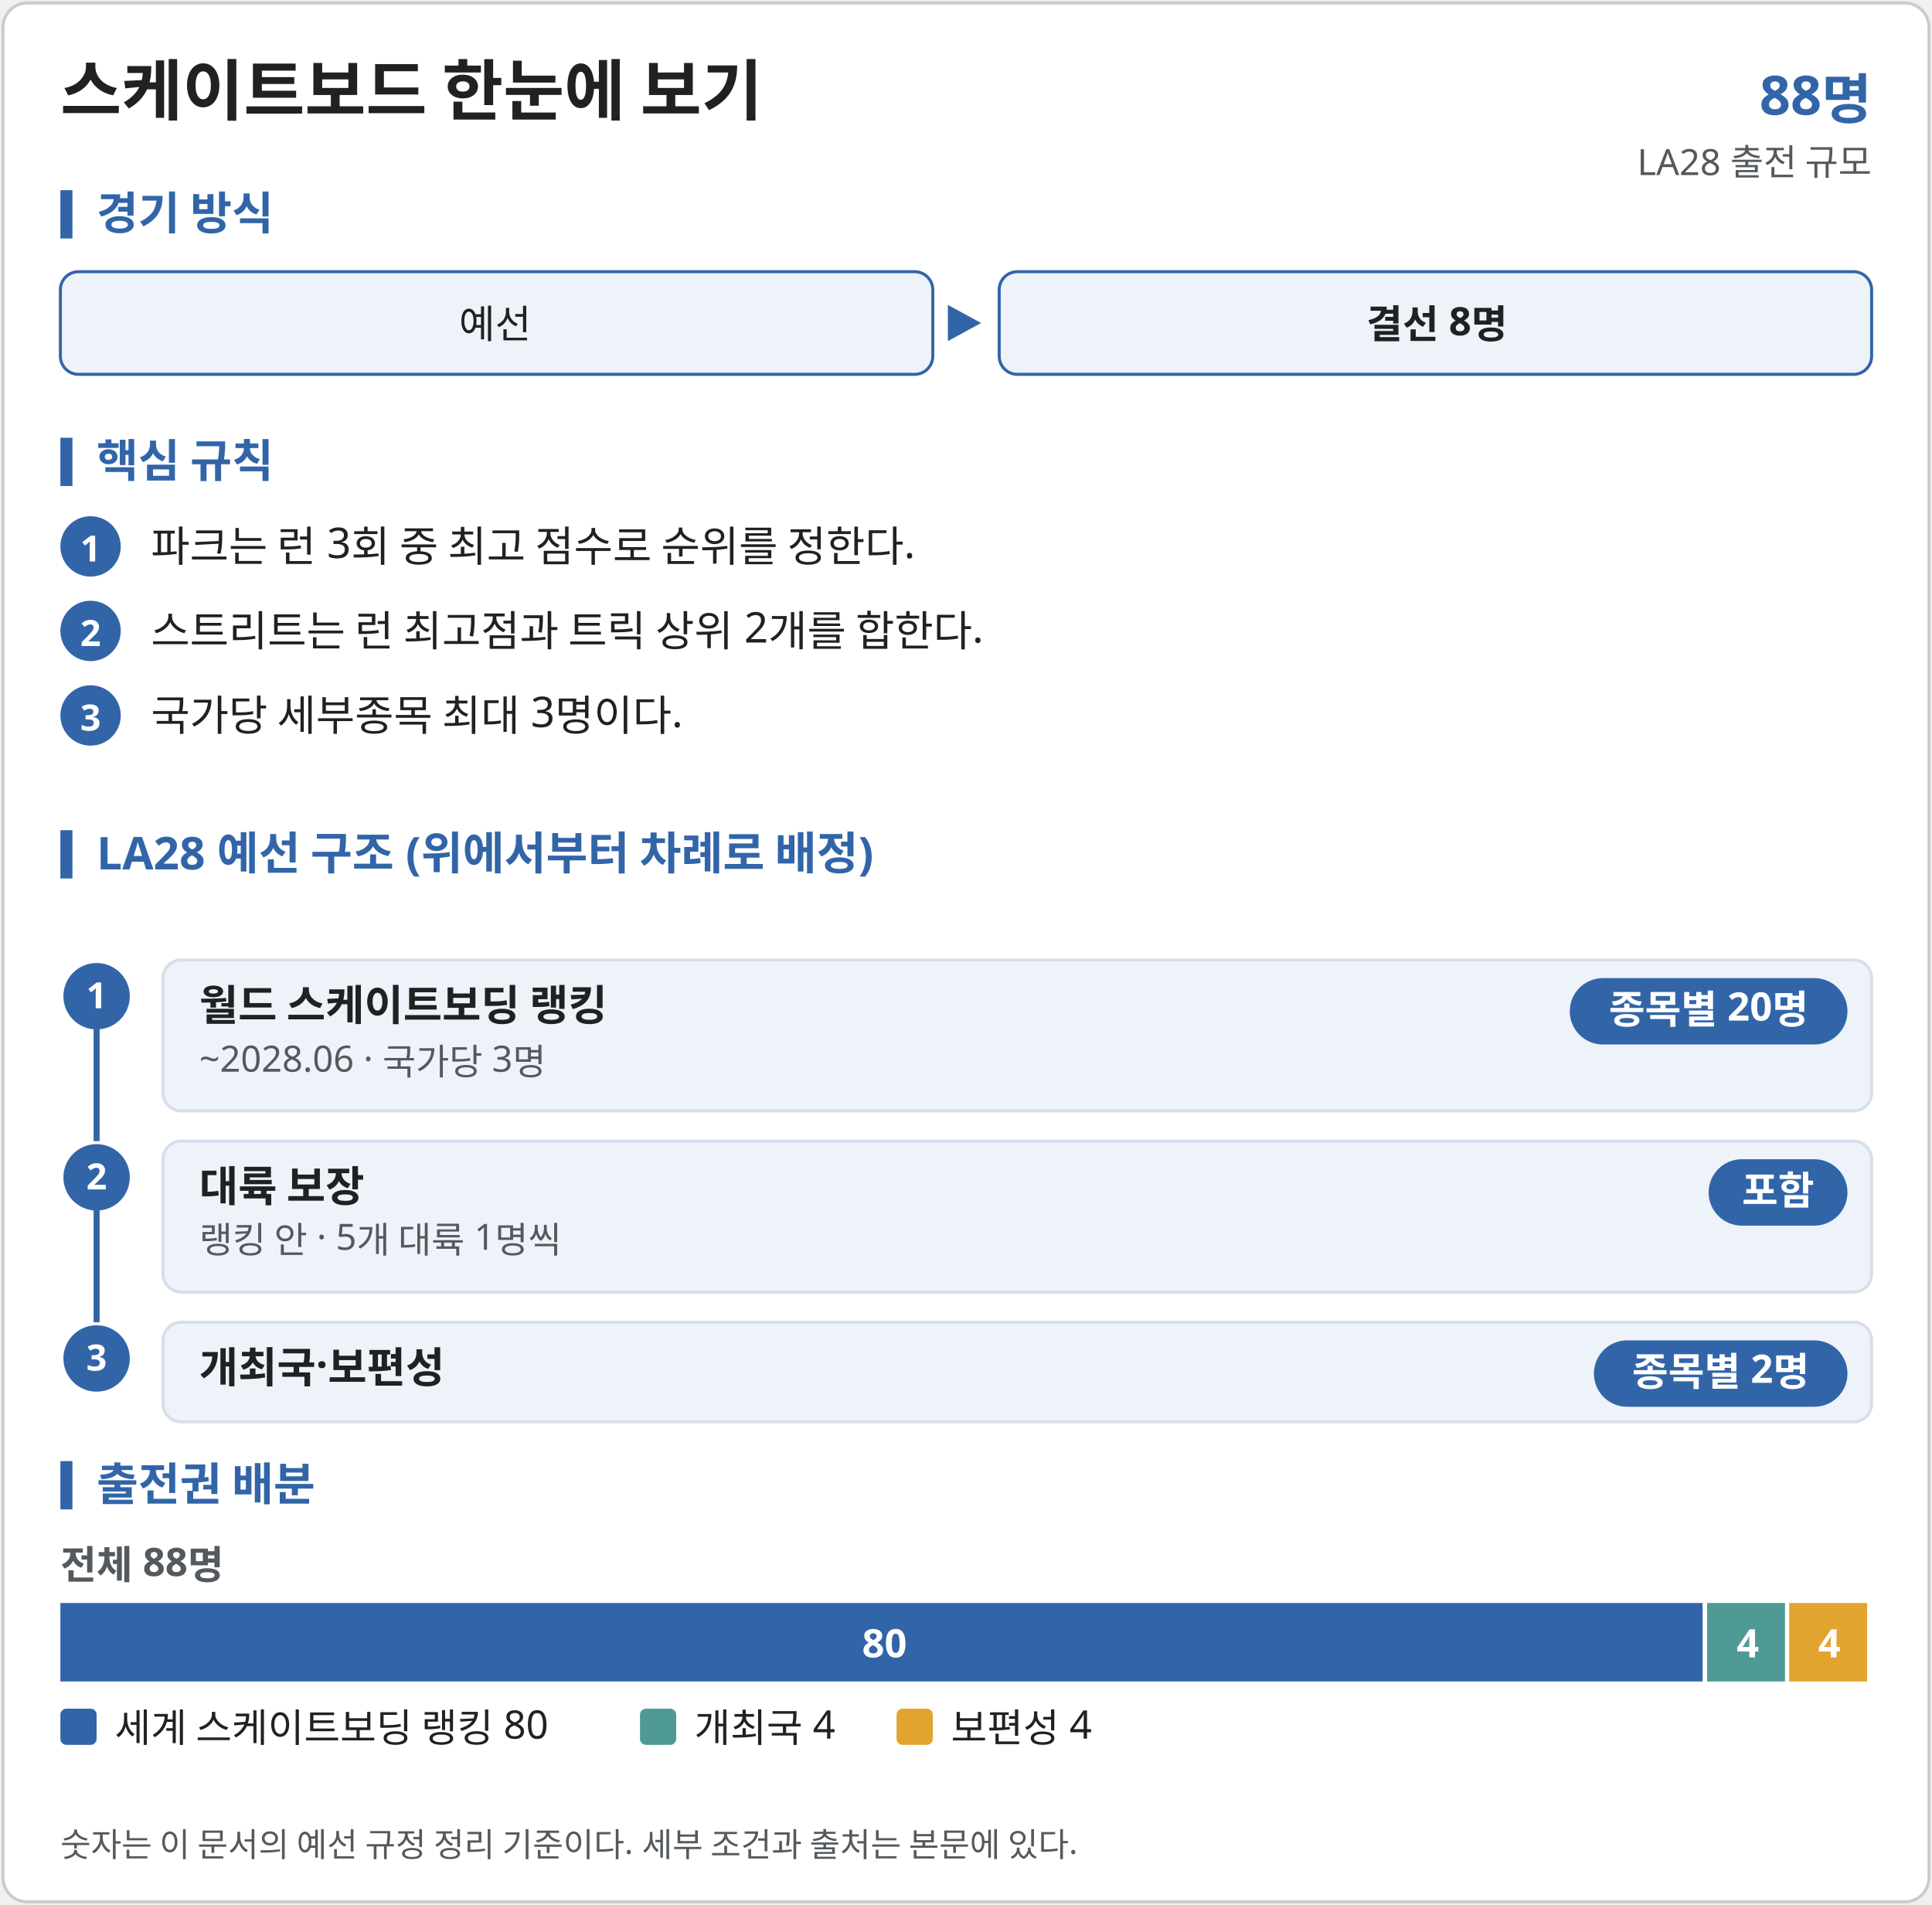
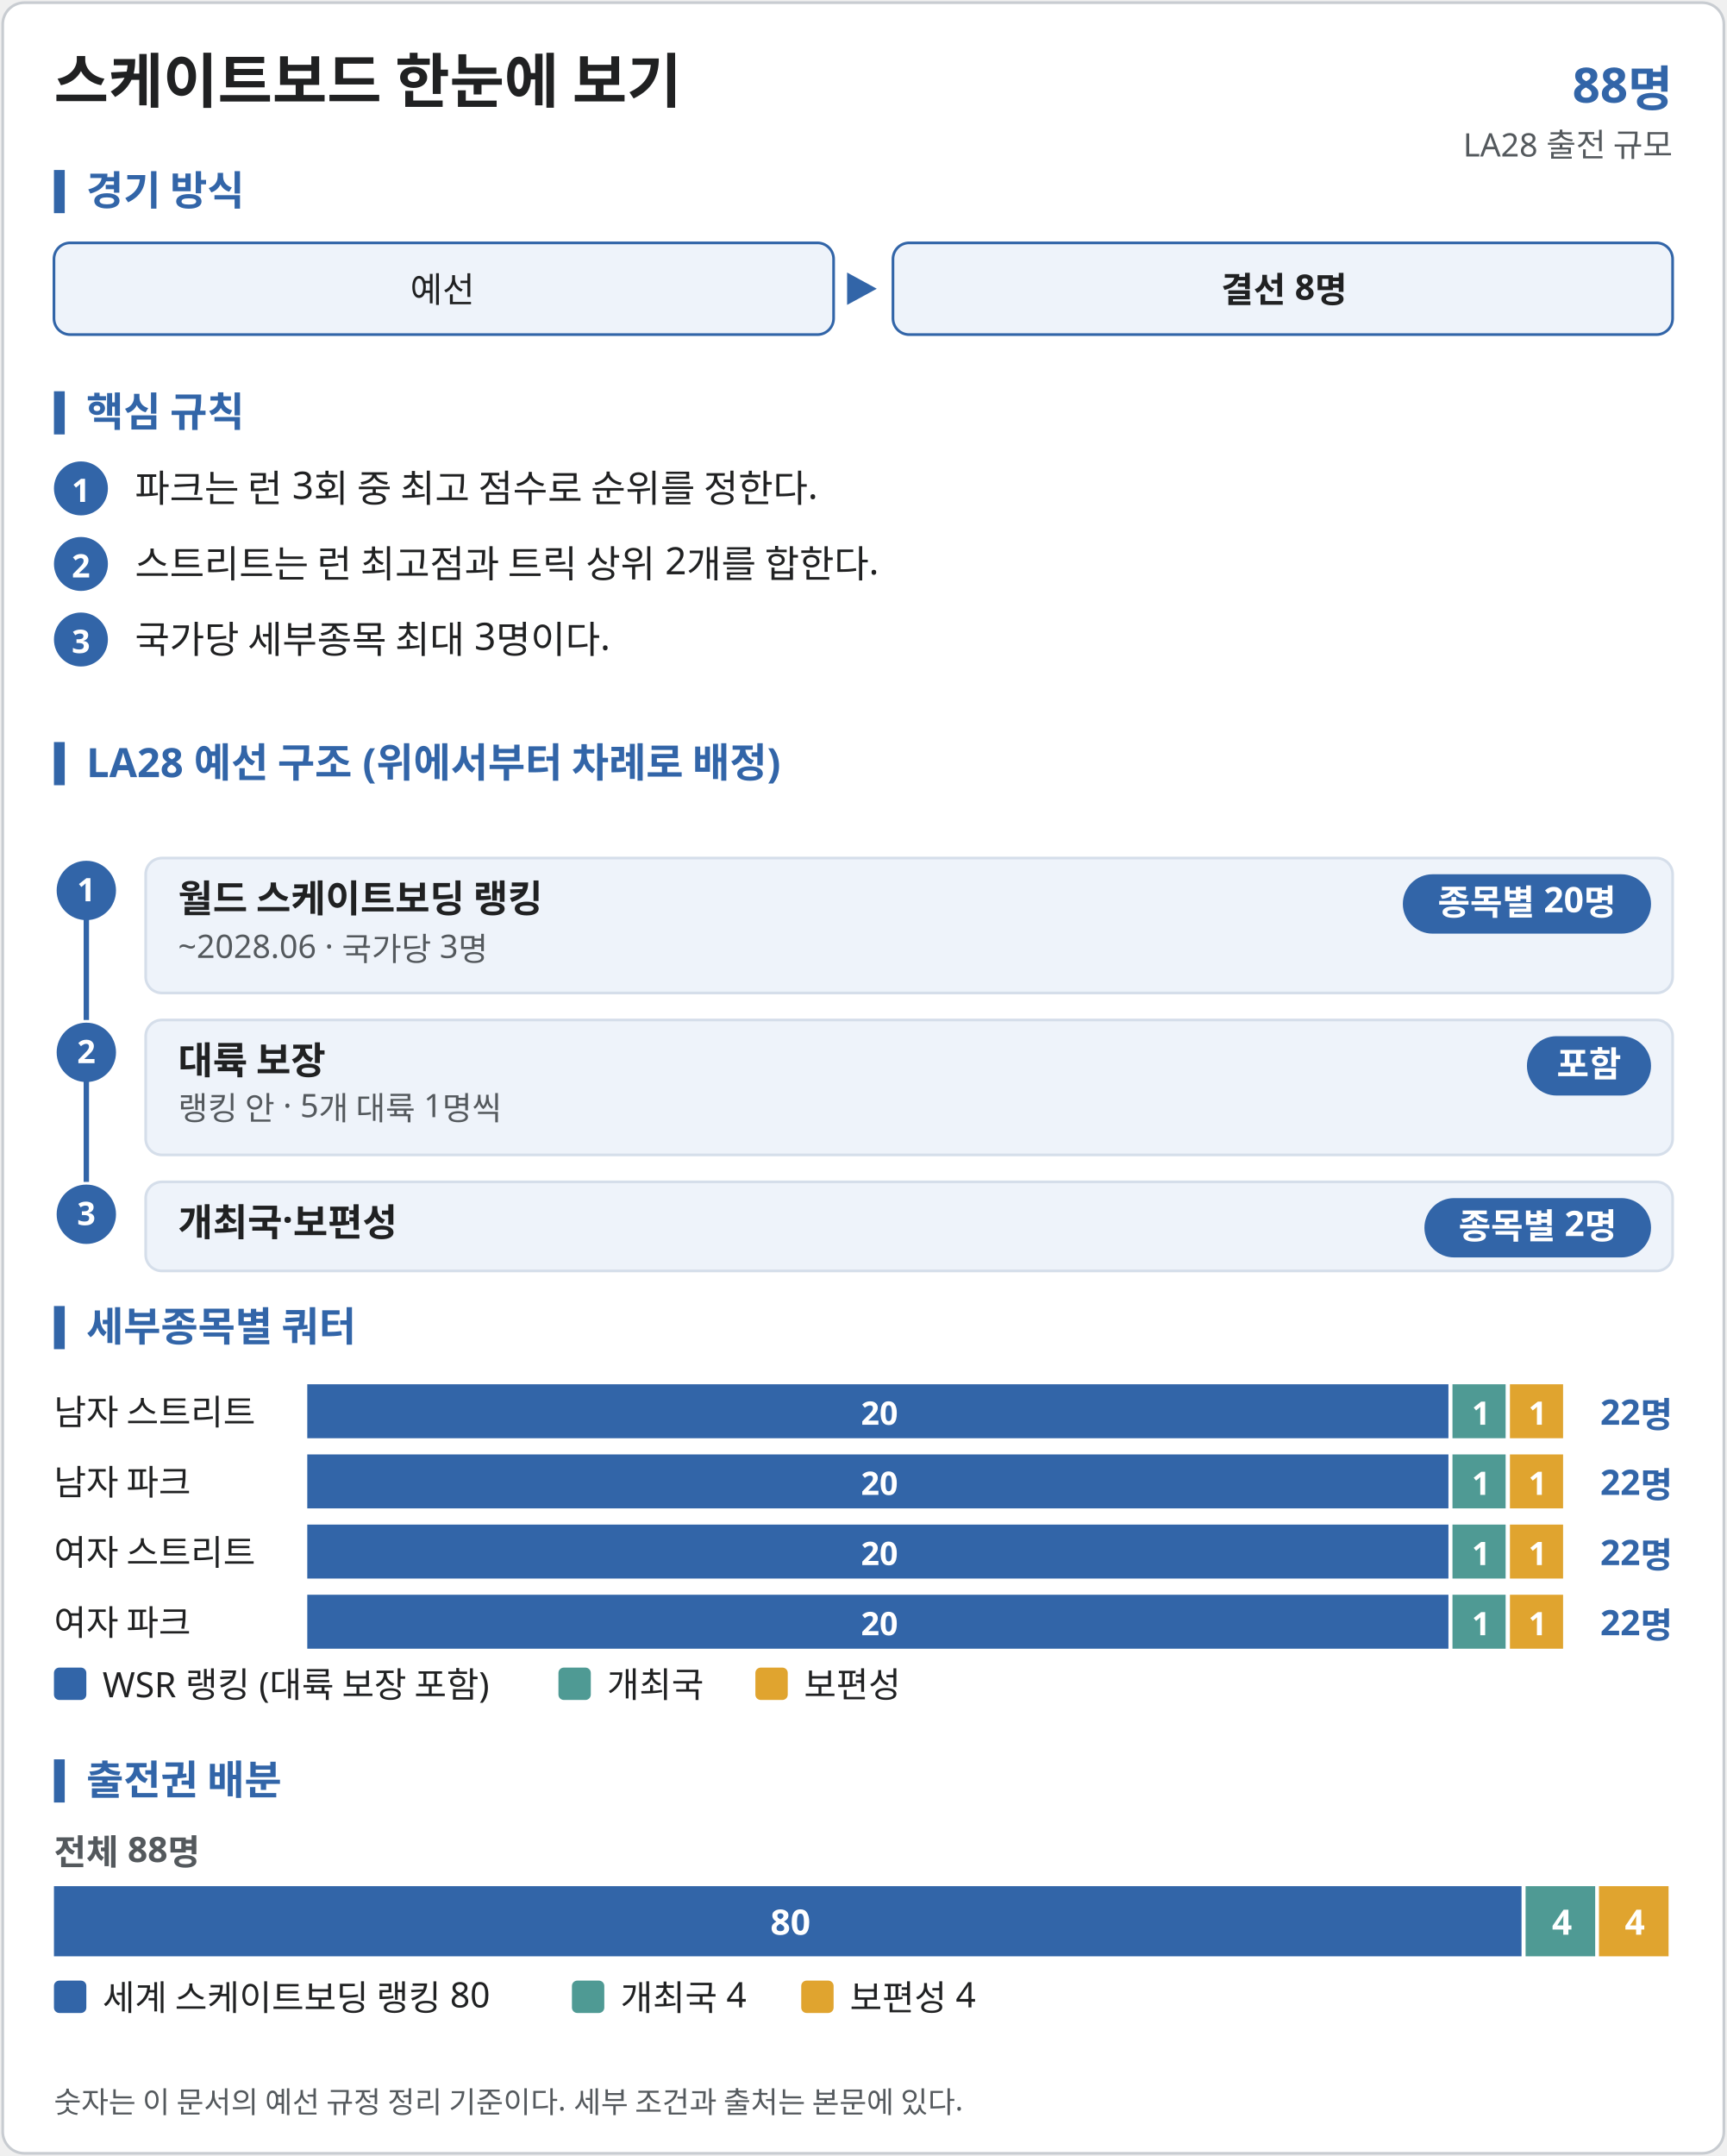
- <svg xmlns="http://www.w3.org/2000/svg" viewBox="0 0 640 631" width="640" height="631" role="img" aria-label="스케이트보드 한눈에 보기" font-family="'Malgun Gothic','Apple SD Gothic Neo','Noto Sans KR',sans-serif">
-   <rect x="1" y="1" width="638" height="629" rx="8" fill="#fff" stroke="#c8ccd1" />
+ <svg xmlns="http://www.w3.org/2000/svg" viewBox="0 0 640 799" width="640" height="799" role="img" aria-label="스케이트보드 한눈에 보기" font-family="'Malgun Gothic','Apple SD Gothic Neo','Noto Sans KR',sans-serif">
+   <rect x="1" y="1" width="638" height="797" rx="8" fill="#fff" stroke="#c8ccd1" />
  <text x="20" y="38" font-size="22" fill="#202122" font-weight="bold" text-anchor="start">스케이트보드 한눈에 보기</text>
  <text x="620" y="38" font-size="18" fill="#3265a8" font-weight="bold" text-anchor="end">88명</text>
  <text x="620" y="58" font-size="12" fill="#54595d" font-weight="normal" text-anchor="end">LA28 출전 규모</text>
  <rect x="20" y="63" width="4" height="16" fill="#3265a8" />
  <text x="32" y="76" font-size="15" fill="#3265a8" font-weight="bold" text-anchor="start">경기 방식</text>
  <rect x="20" y="90" width="289" height="34" rx="6" fill="#eef3fa" stroke="#3265a8" />
  <text x="164" y="112" font-size="13" fill="#202122" font-weight="normal" text-anchor="middle">예선</text>
  <path d="M314 101 L325 107 L314 113" fill="#3265a8" />
  <rect x="331" y="90" width="289" height="34" rx="6" fill="#eef3fa" stroke="#3265a8" />
  <text x="476" y="112" font-size="13" fill="#202122" font-weight="bold" text-anchor="middle">결선 8명</text>
  <rect x="20" y="145" width="4" height="16" fill="#3265a8" />
  <text x="32" y="158" font-size="15" fill="#3265a8" font-weight="bold" text-anchor="start">핵심 규칙</text>
  <circle cx="30" cy="181" r="10" fill="#3265a8" />
  <text x="30" y="186" font-size="12" fill="#fff" font-weight="bold" text-anchor="middle">1</text>
  <text x="50" y="186" font-size="14" fill="#202122" font-weight="normal" text-anchor="start">파크는 런 3회 중 최고 점수로 순위를 정한다.</text>
  <circle cx="30" cy="209" r="10" fill="#3265a8" />
  <text x="30" y="214" font-size="12" fill="#fff" font-weight="bold" text-anchor="middle">2</text>
  <text x="50" y="214" font-size="14" fill="#202122" font-weight="normal" text-anchor="start">스트리트는 런 최고점과 트릭 상위 2개를 합한다.</text>
  <circle cx="30" cy="237" r="10" fill="#3265a8" />
  <text x="30" y="242" font-size="12" fill="#fff" font-weight="bold" text-anchor="middle">3</text>
  <text x="50" y="242" font-size="14" fill="#202122" font-weight="normal" text-anchor="start">국가당 세부종목 최대 3명이다.</text>
  <rect x="20" y="275" width="4" height="16" fill="#3265a8" />
  <text x="32" y="288" font-size="15" fill="#3265a8" font-weight="bold" text-anchor="start">LA28 예선 구조 (위에서부터 차례로 배정)</text>
  <line x1="32" y1="330" x2="32" y2="378" stroke="#3265a8" stroke-width="2" />
  <circle cx="32" cy="330" r="11" fill="#3265a8" />
  <text x="32" y="334" font-size="12" fill="#fff" font-weight="bold" text-anchor="middle">1</text>
  <rect x="54" y="318" width="566" height="50" rx="6" fill="#eef3fa" stroke="#d5deea" />
  <text x="66" y="338" font-size="14" fill="#202122" font-weight="bold" text-anchor="start">월드 스케이트보딩 랭킹</text>
  <rect x="520" y="324" width="92" height="22" rx="11" fill="#3265a8" />
  <text x="566" y="339" font-size="13" fill="#fff" font-weight="bold" text-anchor="middle">종목별 20명</text>
  <text x="66" y="355" font-size="12" fill="#54595d" font-weight="normal" text-anchor="start">~2028.06 · 국가당 3명</text>
  <line x1="32" y1="390" x2="32" y2="438" stroke="#3265a8" stroke-width="2" />
  <circle cx="32" cy="390" r="11" fill="#3265a8" />
  <text x="32" y="394" font-size="12" fill="#fff" font-weight="bold" text-anchor="middle">2</text>
  <rect x="54" y="378" width="566" height="50" rx="6" fill="#eef3fa" stroke="#d5deea" />
  <text x="66" y="398" font-size="14" fill="#202122" font-weight="bold" text-anchor="start">대륙 보장</text>
  <rect x="566" y="384" width="46" height="22" rx="11" fill="#3265a8" />
  <text x="589" y="399" font-size="13" fill="#fff" font-weight="bold" text-anchor="middle">포함</text>
  <text x="66" y="415" font-size="12" fill="#54595d" font-weight="normal" text-anchor="start">랭킹 안 · 5개 대륙 1명씩</text>
  <circle cx="32" cy="450" r="11" fill="#3265a8" />
  <text x="32" y="454" font-size="12" fill="#fff" font-weight="bold" text-anchor="middle">3</text>
  <rect x="54" y="438" width="566" height="33" rx="6" fill="#eef3fa" stroke="#d5deea" />
  <text x="66" y="458" font-size="14" fill="#202122" font-weight="bold" text-anchor="start">개최국·보편성</text>
  <rect x="528" y="444" width="84" height="22" rx="11" fill="#3265a8" />
  <text x="570" y="459" font-size="13" fill="#fff" font-weight="bold" text-anchor="middle">종목별 2명</text>
  <rect x="20" y="484" width="4" height="16" fill="#3265a8" />
-   <text x="32" y="497" font-size="15" fill="#3265a8" font-weight="bold" text-anchor="start">출전권 배분</text>
-   <text x="20" y="523" font-size="13" fill="#54595d" font-weight="bold" text-anchor="start">전체 88명</text>
-   <rect x="20.0" y="531" width="544.0" height="26" fill="#3265a8" />
-   <text x="293" y="549" font-size="13" fill="#fff" font-weight="bold" text-anchor="middle">80</text>
-   <rect x="565.5" y="531" width="25.8" height="26" fill="#4f9a94" />
-   <text x="579" y="549" font-size="13" fill="#fff" font-weight="bold" text-anchor="middle">4</text>
-   <rect x="592.7" y="531" width="25.8" height="26" fill="#e0a42f" />
-   <text x="606" y="549" font-size="13" fill="#fff" font-weight="bold" text-anchor="middle">4</text>
-   <rect x="20" y="566" width="12" height="12" rx="2" fill="#3265a8" />
-   <text x="38" y="577" font-size="13" fill="#202122" font-weight="normal" text-anchor="start">세계 스케이트보딩 랭킹 80</text>
-   <rect x="212" y="566" width="12" height="12" rx="2" fill="#4f9a94" />
-   <text x="230" y="577" font-size="13" fill="#202122" font-weight="normal" text-anchor="start">개최국 4</text>
-   <rect x="297" y="566" width="12" height="12" rx="2" fill="#e0a42f" />
-   <text x="315" y="577" font-size="13" fill="#202122" font-weight="normal" text-anchor="start">보편성 4</text>
-   <text x="20" y="615" font-size="11" fill="#54595d" font-weight="normal" text-anchor="start">숫자는 이 문서의 예선 규정 정리 기준이다. 세부 조건과 출처는 본문에 있다.</text>
+   <text x="32" y="497" font-size="15" fill="#3265a8" font-weight="bold" text-anchor="start">세부종목별 쿼터</text>
+   <defs>
+     <pattern id="var" width="6" height="6" patternUnits="userSpaceOnUse" patternTransform="rotate(45)">
+       <rect width="6" height="6" fill="#e3e6ea" />
+       <line x1="0" y1="0" x2="0" y2="6" stroke="#9aa1a9" stroke-width="3" />
+     </pattern>
+   </defs>
+   <text x="20" y="528" font-size="13" fill="#202122" font-weight="normal" text-anchor="start">남자 스트리트</text>
+   <rect x="113.9" y="513" width="423.0" height="20" fill="#3265a8" />
+   <text x="326" y="528" font-size="12" fill="#fff" font-weight="bold" text-anchor="middle">20</text>
+   <rect x="538.4" y="513" width="19.7" height="20" fill="#4f9a94" />
+   <text x="549" y="528" font-size="12" fill="#fff" font-weight="bold" text-anchor="middle">1</text>
+   <rect x="559.7" y="513" width="19.7" height="20" fill="#e0a42f" />
+   <text x="570" y="528" font-size="12" fill="#fff" font-weight="bold" text-anchor="middle">1</text>
+   <text x="620" y="528" font-size="13" fill="#3265a8" font-weight="bold" text-anchor="end">22명</text>
+   <text x="20" y="554" font-size="13" fill="#202122" font-weight="normal" text-anchor="start">남자 파크</text>
+   <rect x="113.9" y="539" width="423.0" height="20" fill="#3265a8" />
+   <text x="326" y="554" font-size="12" fill="#fff" font-weight="bold" text-anchor="middle">20</text>
+   <rect x="538.4" y="539" width="19.7" height="20" fill="#4f9a94" />
+   <text x="549" y="554" font-size="12" fill="#fff" font-weight="bold" text-anchor="middle">1</text>
+   <rect x="559.7" y="539" width="19.7" height="20" fill="#e0a42f" />
+   <text x="570" y="554" font-size="12" fill="#fff" font-weight="bold" text-anchor="middle">1</text>
+   <text x="620" y="554" font-size="13" fill="#3265a8" font-weight="bold" text-anchor="end">22명</text>
+   <text x="20" y="580" font-size="13" fill="#202122" font-weight="normal" text-anchor="start">여자 스트리트</text>
+   <rect x="113.9" y="565" width="423.0" height="20" fill="#3265a8" />
+   <text x="326" y="580" font-size="12" fill="#fff" font-weight="bold" text-anchor="middle">20</text>
+   <rect x="538.4" y="565" width="19.7" height="20" fill="#4f9a94" />
+   <text x="549" y="580" font-size="12" fill="#fff" font-weight="bold" text-anchor="middle">1</text>
+   <rect x="559.7" y="565" width="19.7" height="20" fill="#e0a42f" />
+   <text x="570" y="580" font-size="12" fill="#fff" font-weight="bold" text-anchor="middle">1</text>
+   <text x="620" y="580" font-size="13" fill="#3265a8" font-weight="bold" text-anchor="end">22명</text>
+   <text x="20" y="606" font-size="13" fill="#202122" font-weight="normal" text-anchor="start">여자 파크</text>
+   <rect x="113.9" y="591" width="423.0" height="20" fill="#3265a8" />
+   <text x="326" y="606" font-size="12" fill="#fff" font-weight="bold" text-anchor="middle">20</text>
+   <rect x="538.4" y="591" width="19.7" height="20" fill="#4f9a94" />
+   <text x="549" y="606" font-size="12" fill="#fff" font-weight="bold" text-anchor="middle">1</text>
+   <rect x="559.7" y="591" width="19.7" height="20" fill="#e0a42f" />
+   <text x="570" y="606" font-size="12" fill="#fff" font-weight="bold" text-anchor="middle">1</text>
+   <text x="620" y="606" font-size="13" fill="#3265a8" font-weight="bold" text-anchor="end">22명</text>
+   <rect x="20" y="618" width="12" height="12" rx="2" fill="#3265a8" />
+   <text x="38" y="629" font-size="13" fill="#202122" font-weight="normal" text-anchor="start">WSR 랭킹 (대륙 보장 포함)</text>
+   <rect x="207" y="618" width="12" height="12" rx="2" fill="#4f9a94" />
+   <text x="225" y="629" font-size="13" fill="#202122" font-weight="normal" text-anchor="start">개최국</text>
+   <rect x="280" y="618" width="12" height="12" rx="2" fill="#e0a42f" />
+   <text x="298" y="629" font-size="13" fill="#202122" font-weight="normal" text-anchor="start">보편성</text>
+   <rect x="20" y="652" width="4" height="16" fill="#3265a8" />
+   <text x="32" y="665" font-size="15" fill="#3265a8" font-weight="bold" text-anchor="start">출전권 배분</text>
+   <text x="20" y="691" font-size="13" fill="#54595d" font-weight="bold" text-anchor="start">전체 88명</text>
+   <rect x="20.0" y="699" width="544.0" height="26" fill="#3265a8" />
+   <text x="293" y="717" font-size="13" fill="#fff" font-weight="bold" text-anchor="middle">80</text>
+   <rect x="565.5" y="699" width="25.8" height="26" fill="#4f9a94" />
+   <text x="579" y="717" font-size="13" fill="#fff" font-weight="bold" text-anchor="middle">4</text>
+   <rect x="592.7" y="699" width="25.8" height="26" fill="#e0a42f" />
+   <text x="606" y="717" font-size="13" fill="#fff" font-weight="bold" text-anchor="middle">4</text>
+   <rect x="20" y="734" width="12" height="12" rx="2" fill="#3265a8" />
+   <text x="38" y="745" font-size="13" fill="#202122" font-weight="normal" text-anchor="start">세계 스케이트보딩 랭킹 80</text>
+   <rect x="212" y="734" width="12" height="12" rx="2" fill="#4f9a94" />
+   <text x="230" y="745" font-size="13" fill="#202122" font-weight="normal" text-anchor="start">개최국 4</text>
+   <rect x="297" y="734" width="12" height="12" rx="2" fill="#e0a42f" />
+   <text x="315" y="745" font-size="13" fill="#202122" font-weight="normal" text-anchor="start">보편성 4</text>
+   <text x="20" y="783" font-size="11" fill="#54595d" font-weight="normal" text-anchor="start">숫자는 이 문서의 예선 규정 정리 기준이다. 세부 조건과 출처는 본문에 있다.</text>
</svg>
